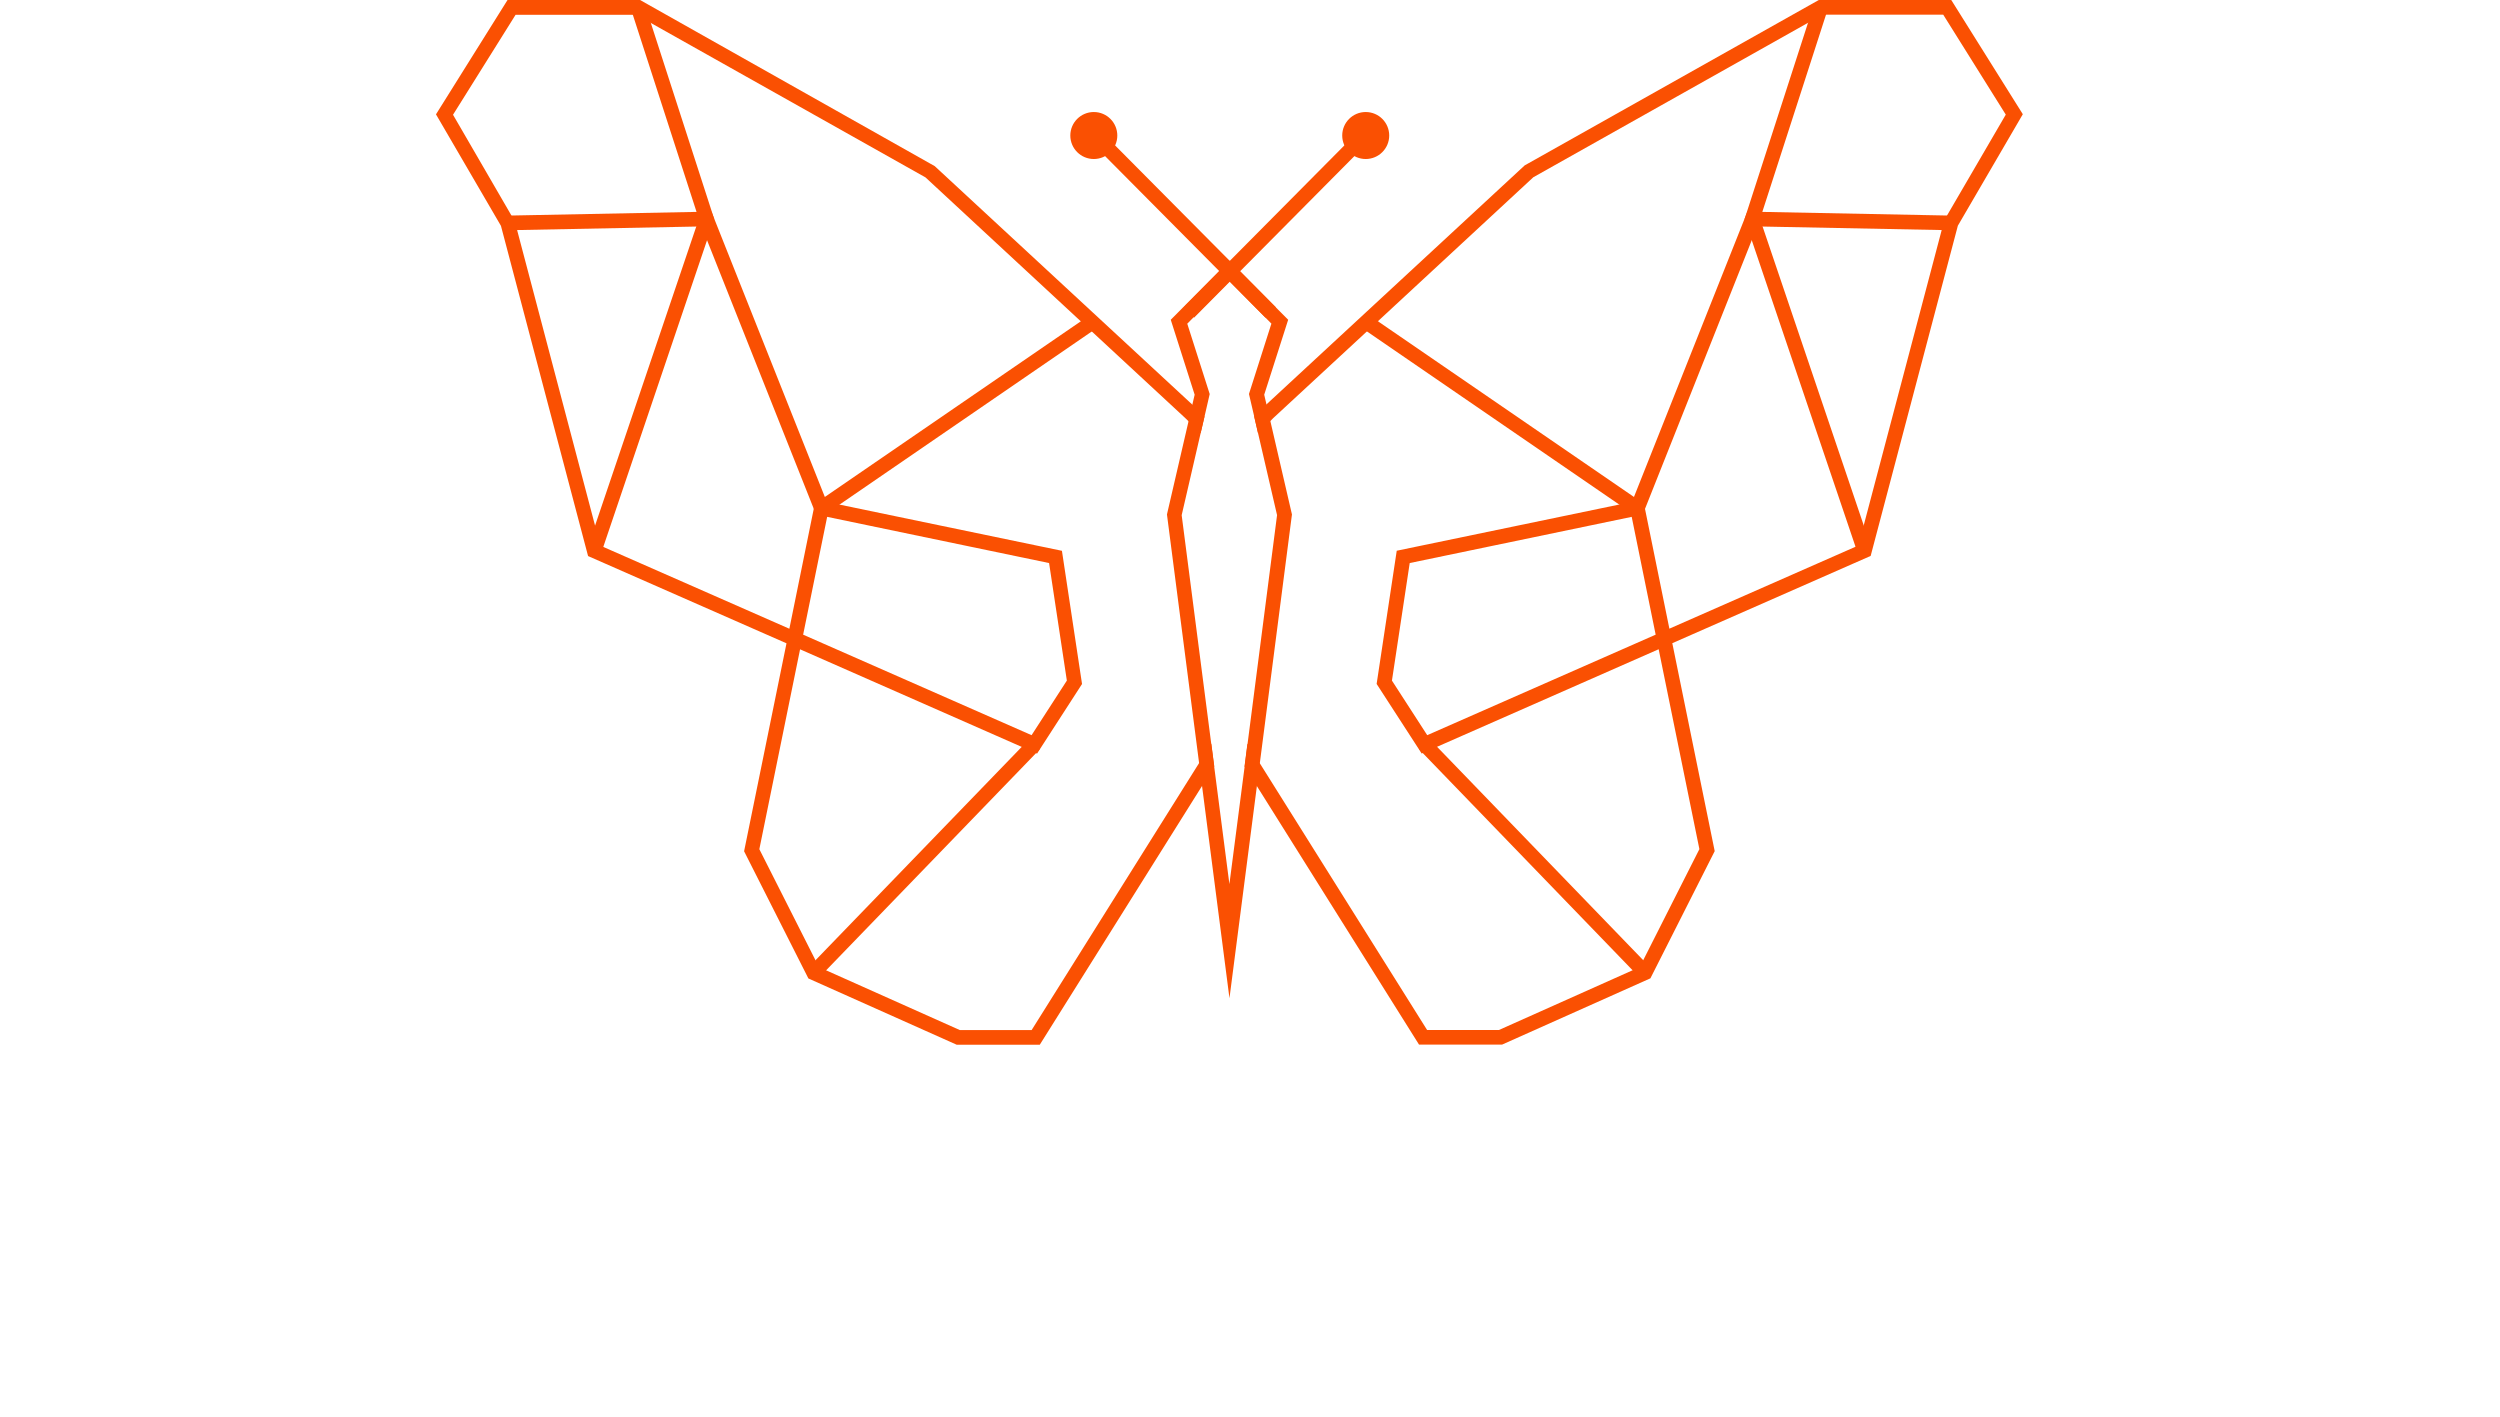
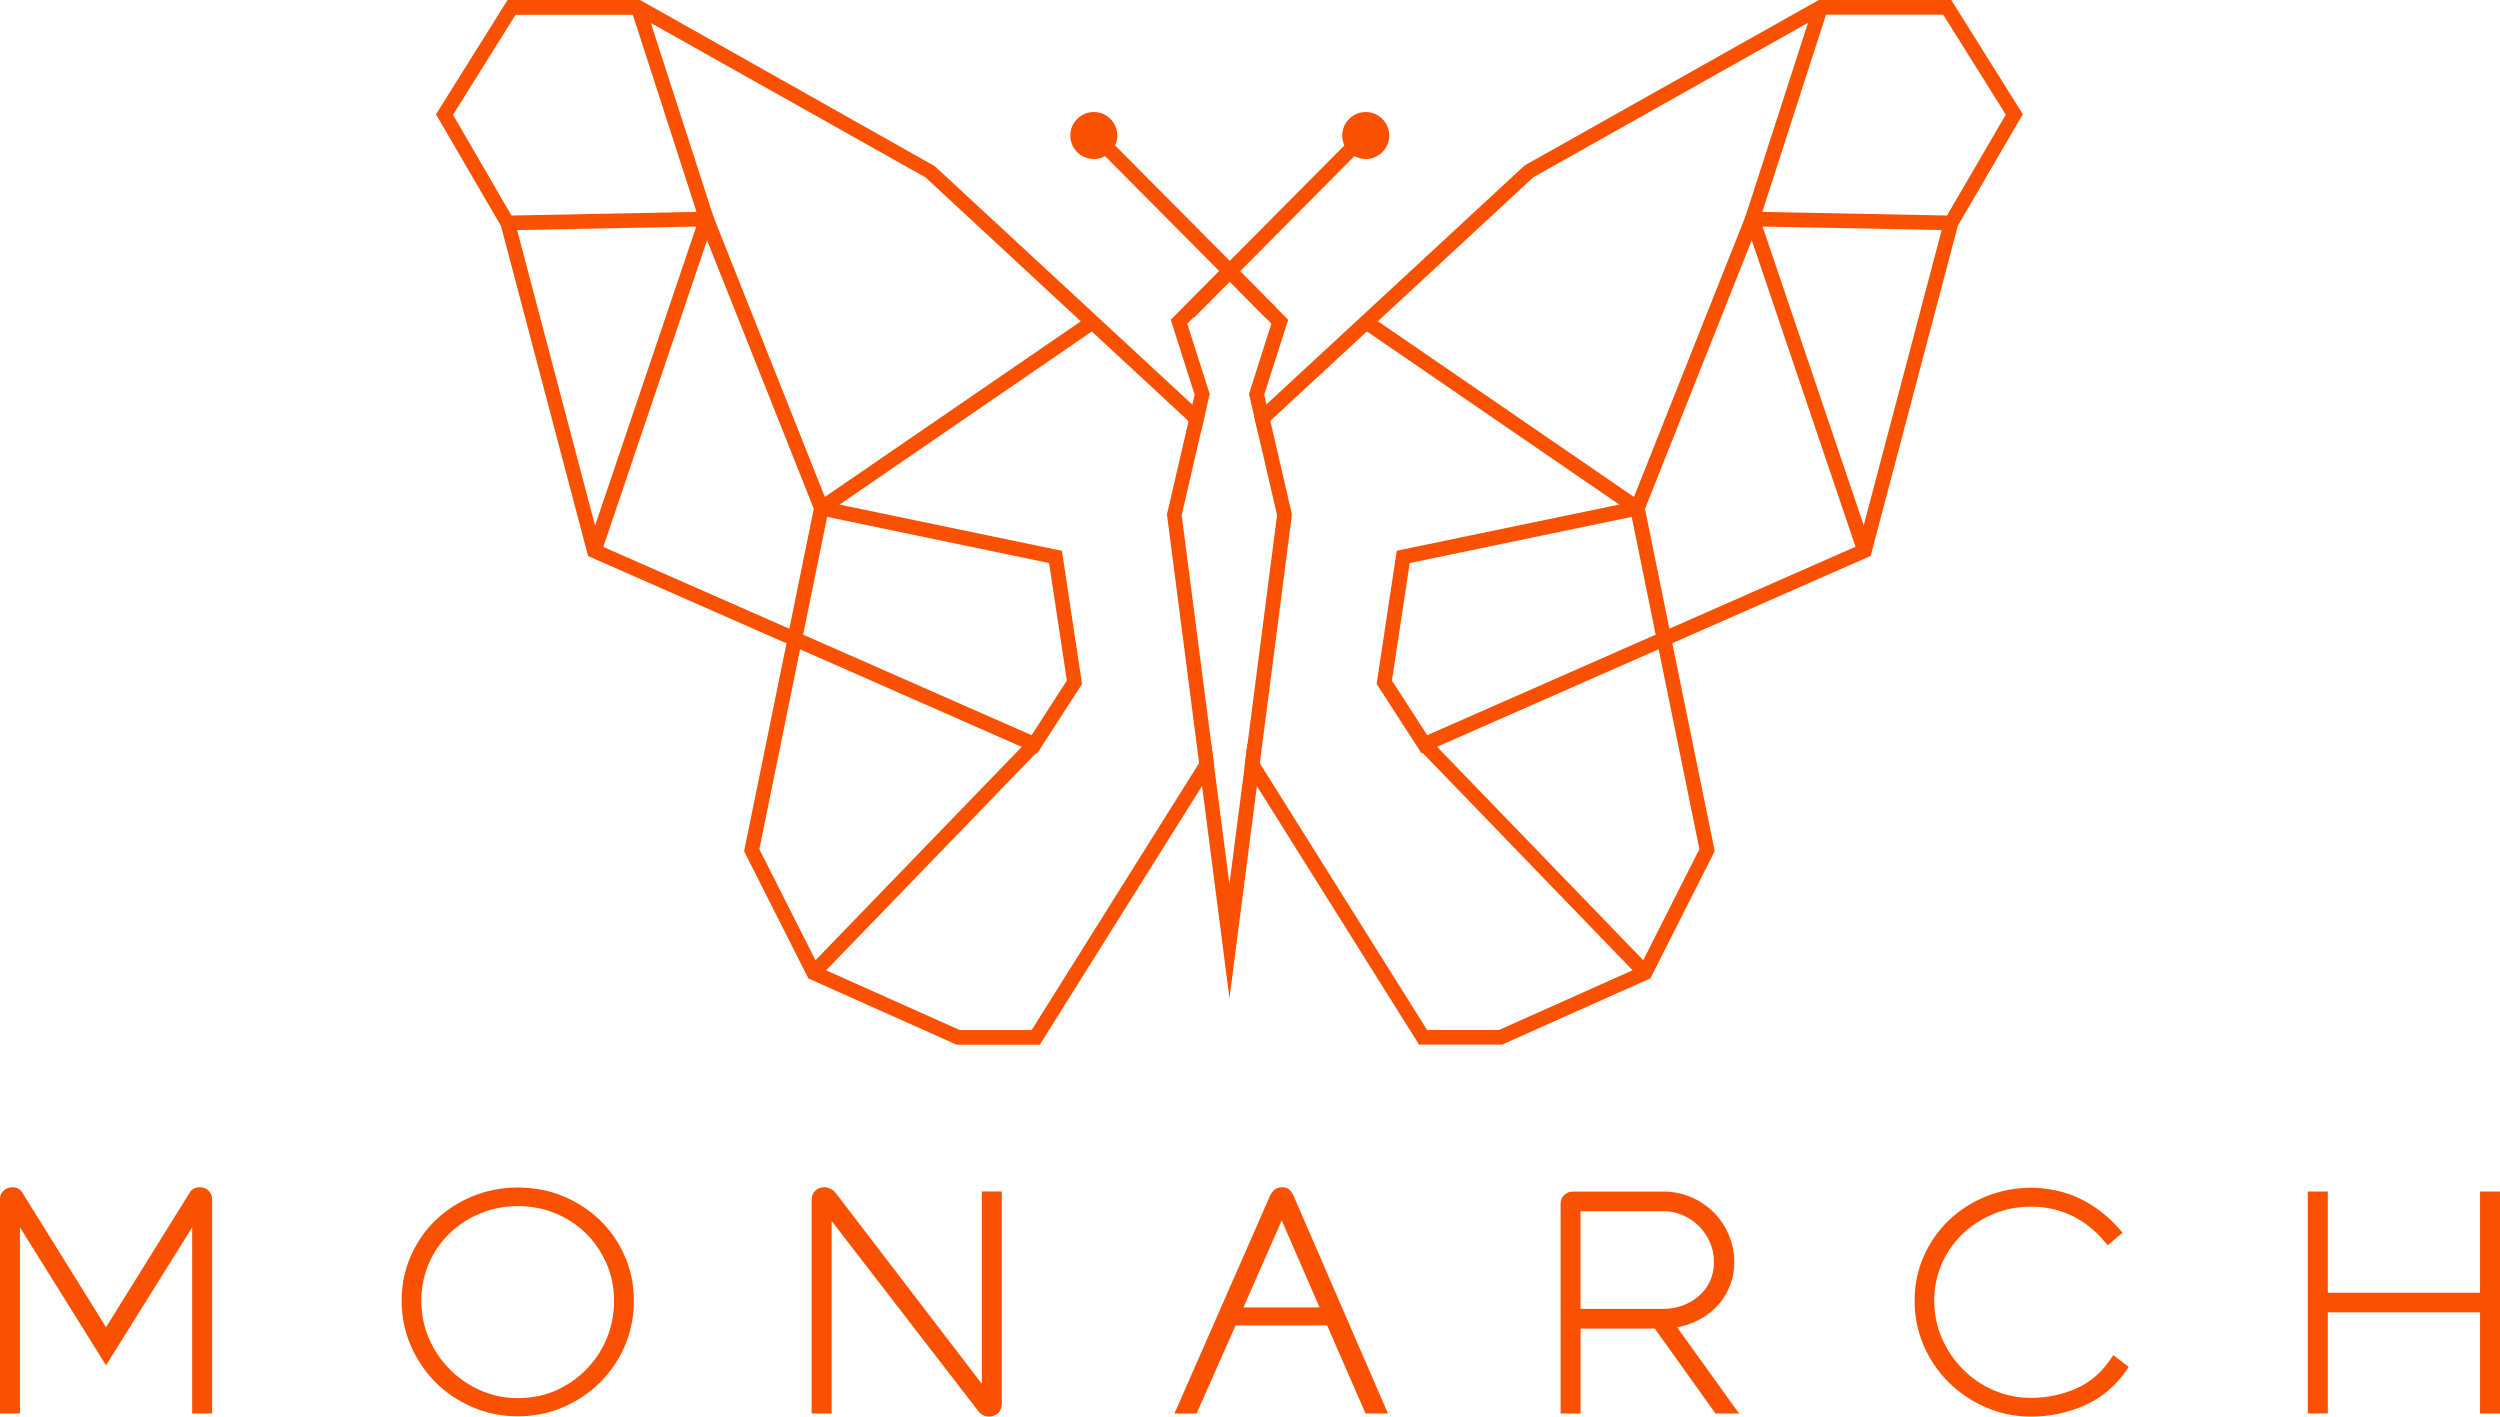
<svg xmlns="http://www.w3.org/2000/svg" version="1.1" id="Layer_1" x="0px" y="0px" viewBox="0 0 375.59 212.83" style="enable-background:new 0 0 375.59 212.83;" xml:space="preserve">
  <style type="text/css">
	.st0{fill:#FA5002;}
</style>
  <g>
    <g>
      <g>
        <g>
          <path class="st0" d="M190.85,63.25l-0.58-2.49l-0.34-1.46l3.6-11.26l-1.85-1.86l-5.37-5.42l-1.55-1.56l-0.05-0.05l-1.55,1.56      l-7.27,7.33l3.59,11.26l-0.34,1.46l-0.57,2.49l-3.21,13.86l-0.04,0.19l4.83,37.36l0.44,3.42l4.12,31.89l4.12-31.88l0.44-3.43      l4.8-37.16l0.03-0.2L190.85,63.25z M187.43,111.73l-0.44,3.43l-2.29,17.66l-2.29-17.68l-0.44-3.42l-4.44-34.32l2.85-12.33      l0.59-2.52l0.77-3.35l-3.37-10.57l0.96-0.97l5.37-5.41l0.05,0.05l5.36,5.41l0.9,0.91l-3.37,10.57l0.78,3.35l0.58,2.52      l2.86,12.33L187.43,111.73z" />
        </g>
        <g>
          <g>
            <rect x="176.43" y="14.5" transform="matrix(0.7096 -0.7046 0.7046 0.7096 27.9684 134.8163)" class="st0" width="2.2" height="37.96" />
          </g>
          <g>
            <rect x="173" y="32.38" transform="matrix(0.7044 -0.7098 0.7098 0.7044 32.983 146.1625)" class="st0" width="37.96" height="2.2" />
          </g>
        </g>
        <g>
          <g>
            <circle class="st0" cx="164.33" cy="20.36" r="3.53" />
          </g>
          <g>
            <circle class="st0" cx="205.18" cy="20.36" r="3.53" />
          </g>
        </g>
        <g>
          <g>
            <path class="st0" d="M181.98,111.72l-1.84,2.93l-25.15,40.1h-10.8l-20.07-8.97l-1.08-0.48l-0.52-1.03l-8.44-16.69l6.12-30.03       l33.3,14.66l2.14,0.93l0.16,0.08l6.76-10.46l-3.02-20.01l-33.41-6.94l-3.59-0.75l-0.29,1.41l-3.66,17.99l-27.97-12.3l-0.44-0.2       l-0.79-3.02v-0.01l-11.7-44.36l-0.36-1.35l-0.48-0.82l-8.79-15.16l9.4-15.02h18.12l2.19,1.23h0.01l41.26,23.2l23.35,21.64       l1.66,1.53l14.03,13l0.47,0.46l1.82,1.82l0.59-2.52l-1.36-1.35l-0.48-0.45l-38.69-35.82L96.16,0H76.25L65.5,17.18l9.76,16.75       l13.09,49.61l29.81,13.11l-6.37,31.24l9.66,19.11l22.29,9.96h12.47l24.38-38.88l1.84-2.93L181.98,111.72z M124.27,77.65       l33.34,6.94l2.67,17.66l-5.3,8.2l-34.32-15.1L124.27,77.65z" />
          </g>
          <g>
            <polygon class="st0" points="90.32,83.1 88.24,82.39 104.99,32.9 94.82,1.44 96.91,0.76 107.3,32.91      " />
          </g>
          <g>
            <polygon class="st0" points="122.89,78.03 105.4,34.02 76.3,34.59 76.26,32.39 106.88,31.79 123.92,74.66 163.53,47.48        164.77,49.29      " />
          </g>
          <g>
            <rect x="114.96" y="127.89" transform="matrix(0.695 -0.719 0.719 0.695 -50.4059 139.1437)" class="st0" width="47.72" height="2.2" />
          </g>
        </g>
        <g>
          <g>
            <path class="st0" d="M293.15,0h-19.9l-44.19,24.85l-38.8,35.91l-0.51,0.47l-1.33,1.33l0.58,2.52l1.84-1.82l0.44-0.44       l14.07-13.02l1.65-1.53l23.36-21.64l41.26-23.2h0.01l2.19-1.23h18.12l9.4,15.02l-8.83,15.16l-0.4,0.68l-0.4,1.51L280,78.92       l-0.8,3.03l-0.43,0.19L250.8,94.45l-3.66-17.99l-0.29-1.41l-3.59,0.75l-33.42,6.94l-3.02,20.01l6.77,10.46l0.16-0.08l2.14-0.93       l33.3-14.66l6.12,30.03l-8.44,16.69l-0.52,1.03l-1.08,0.48l-20.07,8.97h-10.8l-25.15-40.1l-1.84-2.92l-0.44,3.43l1.84,2.92       l24.38,38.87h12.47l22.29-9.96l9.66-19.11l-6.37-31.24l29.8-13.11l13.1-49.61l9.76-16.75L293.15,0z M214.42,110.45l-5.3-8.2       l2.67-17.66l33.35-6.94l3.6,17.7L214.42,110.45z" />
          </g>
          <g>
            <polygon class="st0" points="279.09,83.1 262.1,32.91 262.21,32.57 272.49,0.76 274.58,1.44 264.42,32.9 281.17,82.39      " />
          </g>
          <g>
            <polygon class="st0" points="246.51,78.03 204.63,49.29 205.87,47.48 245.48,74.66 262.52,31.79 293.15,32.39 293.11,34.59        264,34.02      " />
          </g>
          <g>
            <rect x="229.49" y="105.13" transform="matrix(0.7192 -0.6948 0.6948 0.7192 -24.8753 196.4285)" class="st0" width="2.2" height="47.72" />
          </g>
        </g>
      </g>
    </g>
+     <g>
+       <g>
+         <path class="st0" d="M31.29,178.84c-0.36-0.32-0.78-0.48-1.25-0.48c-0.71,0-1.27,0.31-1.56,0.85l-12.55,20.18L3.4,179.25     c-0.31-0.57-0.85-0.88-1.53-0.88c-0.5,0-0.94,0.16-1.29,0.48C0.2,179.17,0,179.62,0,180.14v32.21h3v-27.96l12.93,20.73     l12.94-20.73v27.96h3v-32.21C31.86,179.62,31.66,179.17,31.29,178.84L31.29,178.84z" />
+         <path class="st0" d="M90.13,183.31c-1.57-1.52-3.43-2.73-5.53-3.6c-2.1-0.87-4.4-1.3-6.81-1.3c-2.35,0-4.61,0.43-6.72,1.28     c-2.1,0.85-3.97,2.05-5.55,3.55c-1.59,1.51-2.86,3.33-3.78,5.4c-0.93,2.08-1.4,4.36-1.4,6.78c0,2.36,0.46,4.62,1.37,6.73     c0.91,2.1,2.17,3.96,3.73,5.53c1.57,1.57,3.44,2.82,5.55,3.73c2.12,0.91,4.41,1.37,6.79,1.37c2.39,0,4.66-0.45,6.77-1.35     c2.1-0.89,3.97-2.13,5.55-3.69c1.58-1.55,2.85-3.41,3.76-5.51c0.91-2.11,1.37-4.4,1.37-6.82c0-2.39-0.46-4.65-1.38-6.71     C92.96,186.65,91.7,184.83,90.13,183.31z M77.79,210.05c-1.96,0-3.84-0.39-5.59-1.16c-1.76-0.77-3.32-1.84-4.63-3.17     c-1.32-1.33-2.37-2.89-3.13-4.65c-0.76-1.75-1.14-3.65-1.14-5.64c0-1.99,0.38-3.87,1.12-5.6c0.75-1.73,1.79-3.25,3.1-4.51     c1.31-1.27,2.87-2.29,4.63-3.02c1.75-0.73,3.65-1.1,5.65-1.1c1.99,0,3.89,0.36,5.63,1.08c1.74,0.72,3.28,1.73,4.58,3     c1.3,1.27,2.34,2.79,3.1,4.52c0.76,1.72,1.14,3.62,1.14,5.64c0,1.99-0.37,3.89-1.1,5.65c-0.73,1.76-1.77,3.32-3.07,4.65     c-1.3,1.33-2.84,2.39-4.59,3.17C81.76,209.66,79.84,210.05,77.79,210.05z" />
+         <path class="st0" d="M147.51,207.91l-22.04-28.79c-0.92-0.99-2.23-0.94-2.97-0.25c-0.37,0.35-0.56,0.82-0.56,1.4v32.08h3v-28.91     l22.05,28.58c0.4,0.52,0.95,0.8,1.57,0.8c0.53,0,0.99-0.17,1.47-0.58c0.32-0.4,0.48-0.85,0.48-1.33v-31.91h-3V207.91z" />
+         <path class="st0" d="M193.67,178.7L193.67,178.7c-0.27-0.22-0.64-0.33-1.1-0.33c-0.5,0-1.21,0.2-1.73,1.19l-14.02,31.95     l-0.38,0.85h3.33l5.86-13.24h13.75l5.77,13.24h3.37l-14.23-32.83C194.1,179.15,193.9,178.88,193.67,178.7z M198.24,196.42h-11.43     l5.75-13.07L198.24,196.42z" />
+         <path class="st0" d="M254.63,198.58c1.16-0.52,2.19-1.22,3.06-2.07c0.88-0.86,1.58-1.89,2.09-3.06c0.51-1.17,0.77-2.47,0.77-3.84     c0-1.44-0.28-2.82-0.83-4.1c-0.55-1.28-1.31-2.42-2.28-3.38c-0.96-0.96-2.1-1.73-3.38-2.28c-1.29-0.55-2.68-0.83-4.15-0.83     h-13.59c-0.5,0-0.94,0.16-1.29,0.48c-0.38,0.33-0.57,0.78-0.57,1.3v31.56h3v-12.76h11.15l9.12,12.76h3.54l-9.31-12.95     C252.89,199.24,253.79,198.96,254.63,198.58z M255.28,194.66L255.28,194.66c-0.69,0.61-1.51,1.1-2.44,1.45     c-0.92,0.35-1.91,0.53-2.93,0.53h-12.46v-14.67h12.46c1.04,0,2.02,0.2,2.92,0.6c0.91,0.4,1.72,0.96,2.42,1.65     c0.69,0.69,1.25,1.51,1.65,2.44c0.4,0.92,0.6,1.91,0.6,2.95c0,1.03-0.2,1.99-0.59,2.85     C256.52,193.32,255.97,194.06,255.28,194.66z" />
+         <path class="st0" d="M317.13,204.12c-1.35,2.03-3.09,3.54-5.19,4.47c-2.12,0.94-4.41,1.42-6.81,1.42c-1.96,0-3.84-0.38-5.6-1.14     c-1.76-0.76-3.31-1.82-4.63-3.15c-1.32-1.33-2.38-2.9-3.15-4.66c-0.77-1.75-1.16-3.65-1.16-5.64c0-1.99,0.38-3.87,1.14-5.57     c0.76-1.71,1.81-3.22,3.12-4.47c1.31-1.26,2.87-2.27,4.63-3c1.76-0.73,3.65-1.1,5.65-1.1c2.21,0,4.28,0.46,6.16,1.37     c1.88,0.91,3.55,2.25,4.96,3.96l0.39,0.47l2.24-1.87l-0.4-0.47c-1.7-1.99-3.71-3.56-5.97-4.65c-2.27-1.09-4.76-1.64-7.38-1.64     c-2.35,0-4.61,0.43-6.72,1.28c-2.1,0.85-3.97,2.04-5.55,3.53c-1.59,1.5-2.87,3.3-3.8,5.38c-0.94,2.08-1.42,4.36-1.42,6.78     c0,2.36,0.46,4.63,1.37,6.73c0.91,2.1,2.17,3.96,3.76,5.53c1.58,1.57,3.45,2.83,5.57,3.75c2.12,0.93,4.41,1.4,6.8,1.4     c2.79,0,5.49-0.57,8.02-1.68c2.55-1.13,4.68-2.91,6.33-5.31l0.32-0.47l-2.32-1.79L317.13,204.12z" />
+         <polygon class="st0" points="372.59,179.01 372.59,194.21 349.72,194.21 349.72,179.01 346.72,179.01 346.72,212.35      349.72,212.35 349.72,197.16 372.59,197.16 372.59,212.35 375.59,212.35 375.59,179.01    " />
+       </g>
+     </g>
  </g>
</svg>
